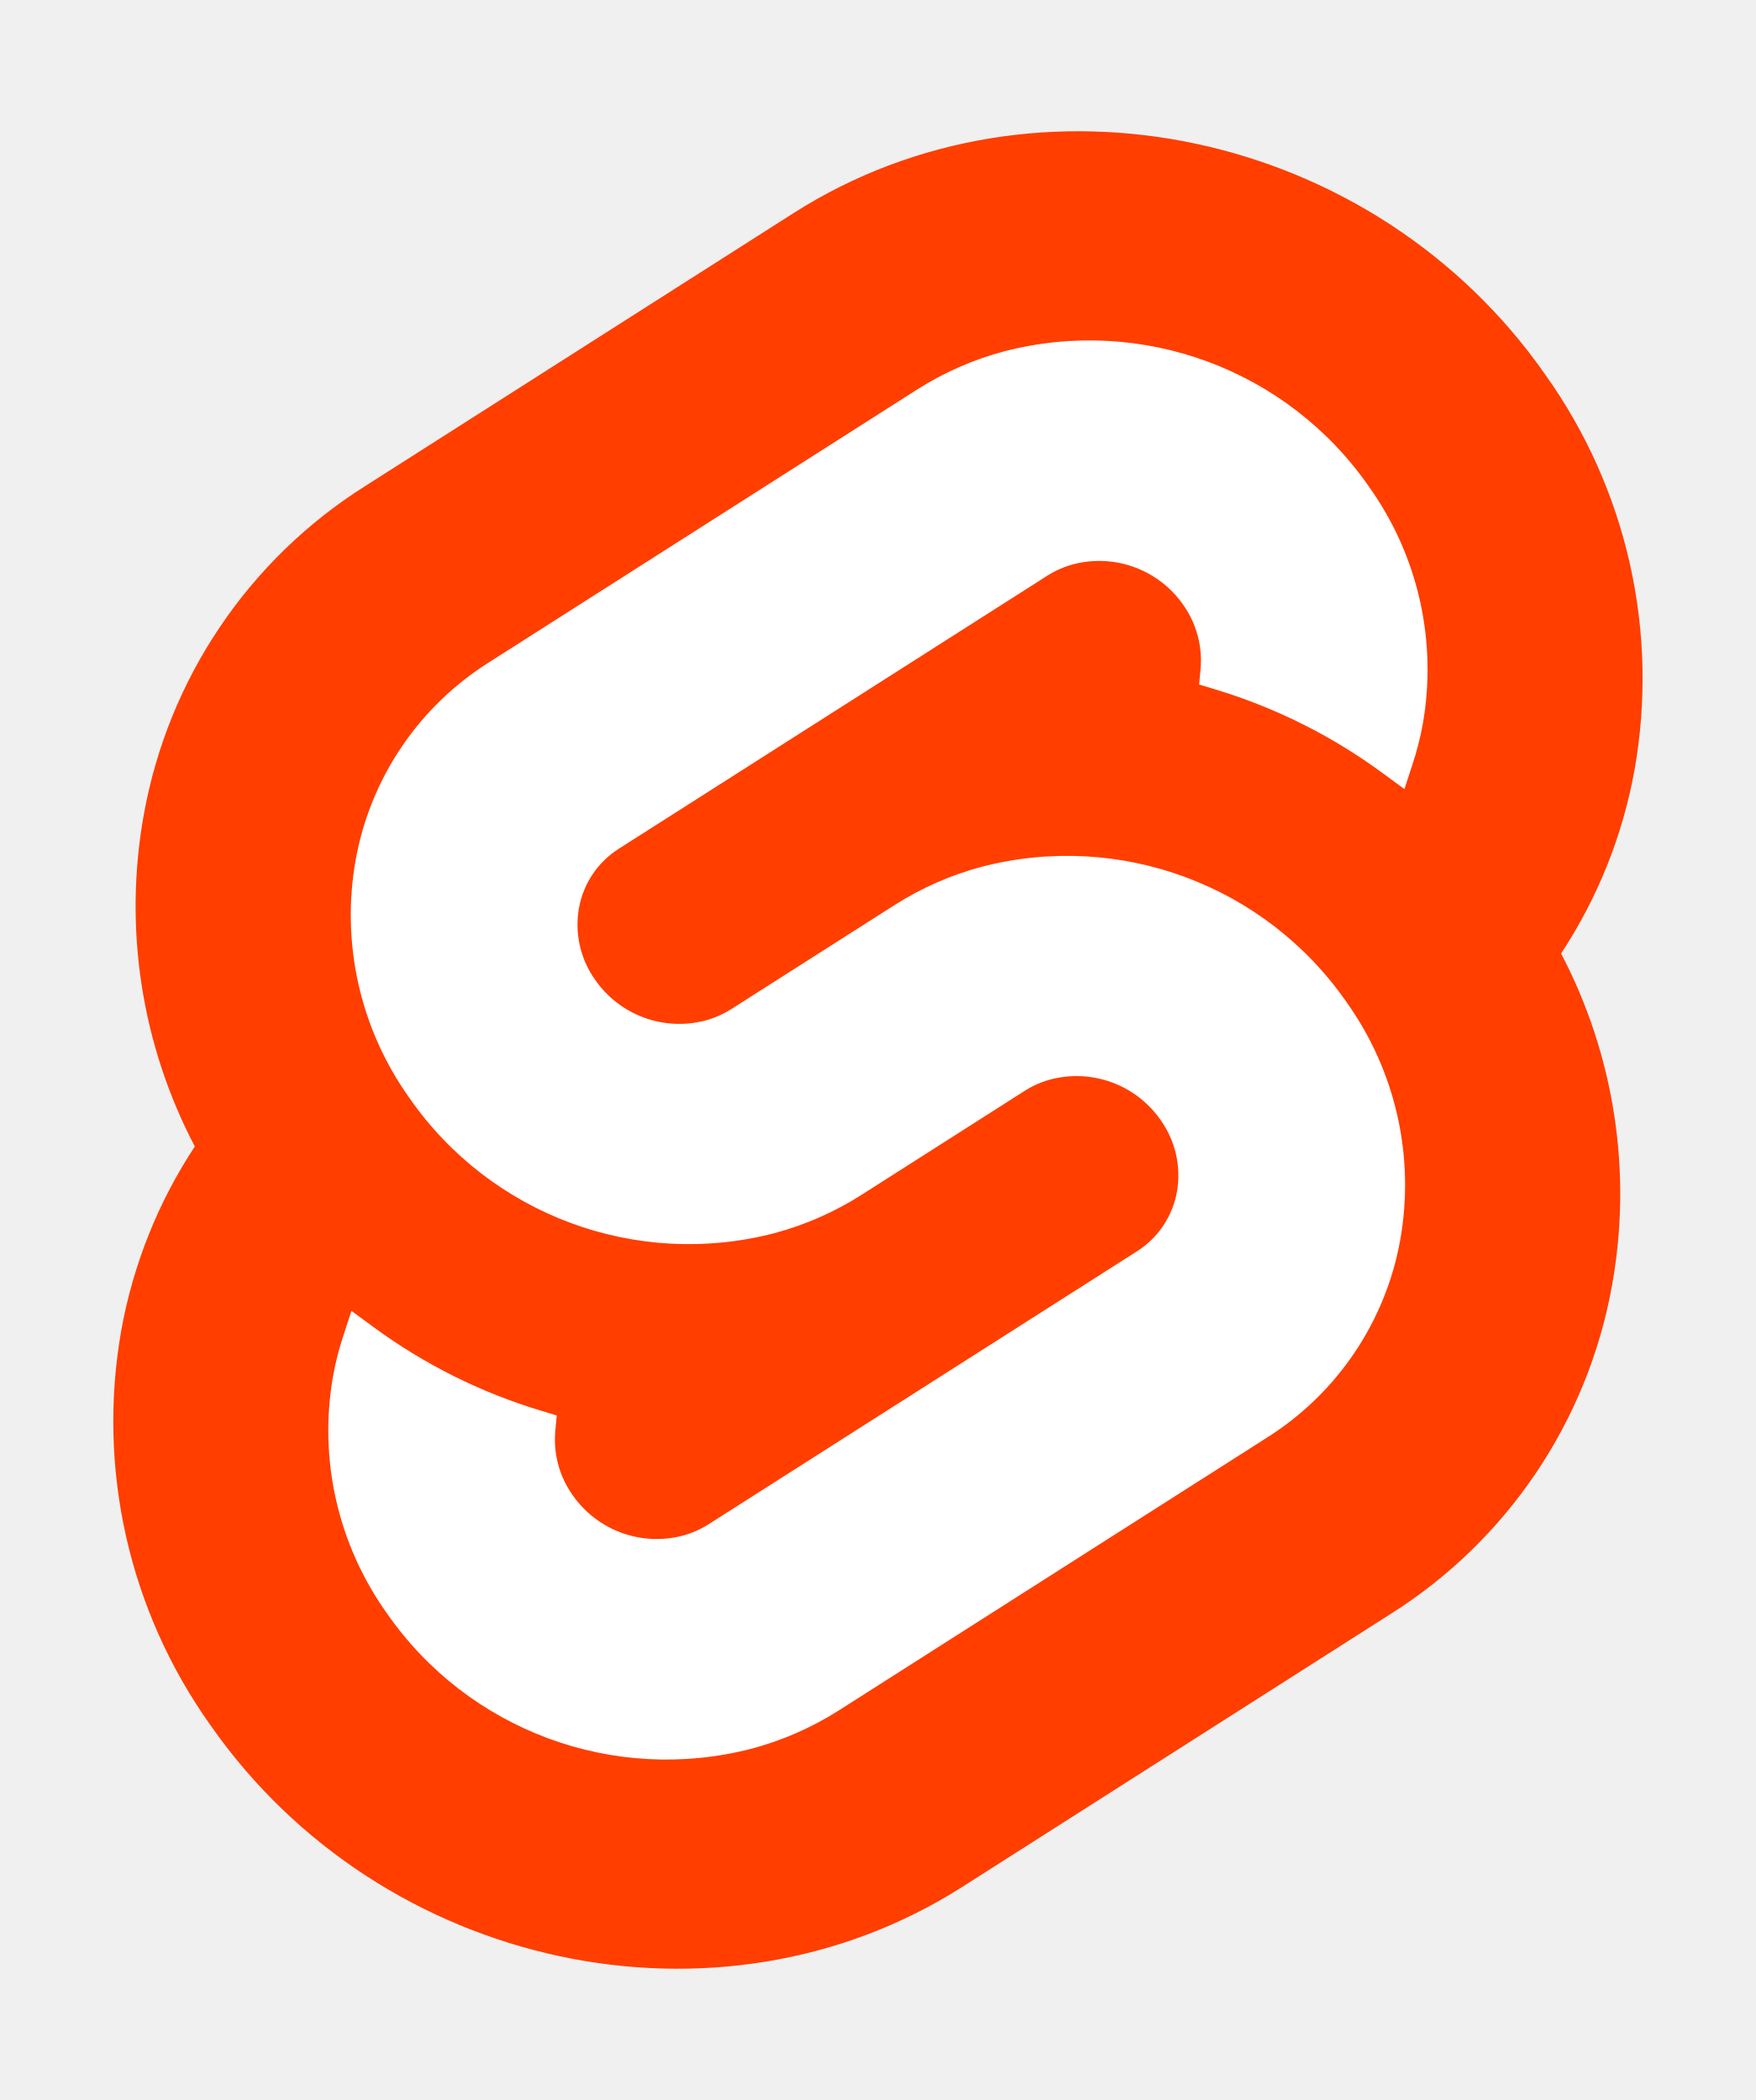
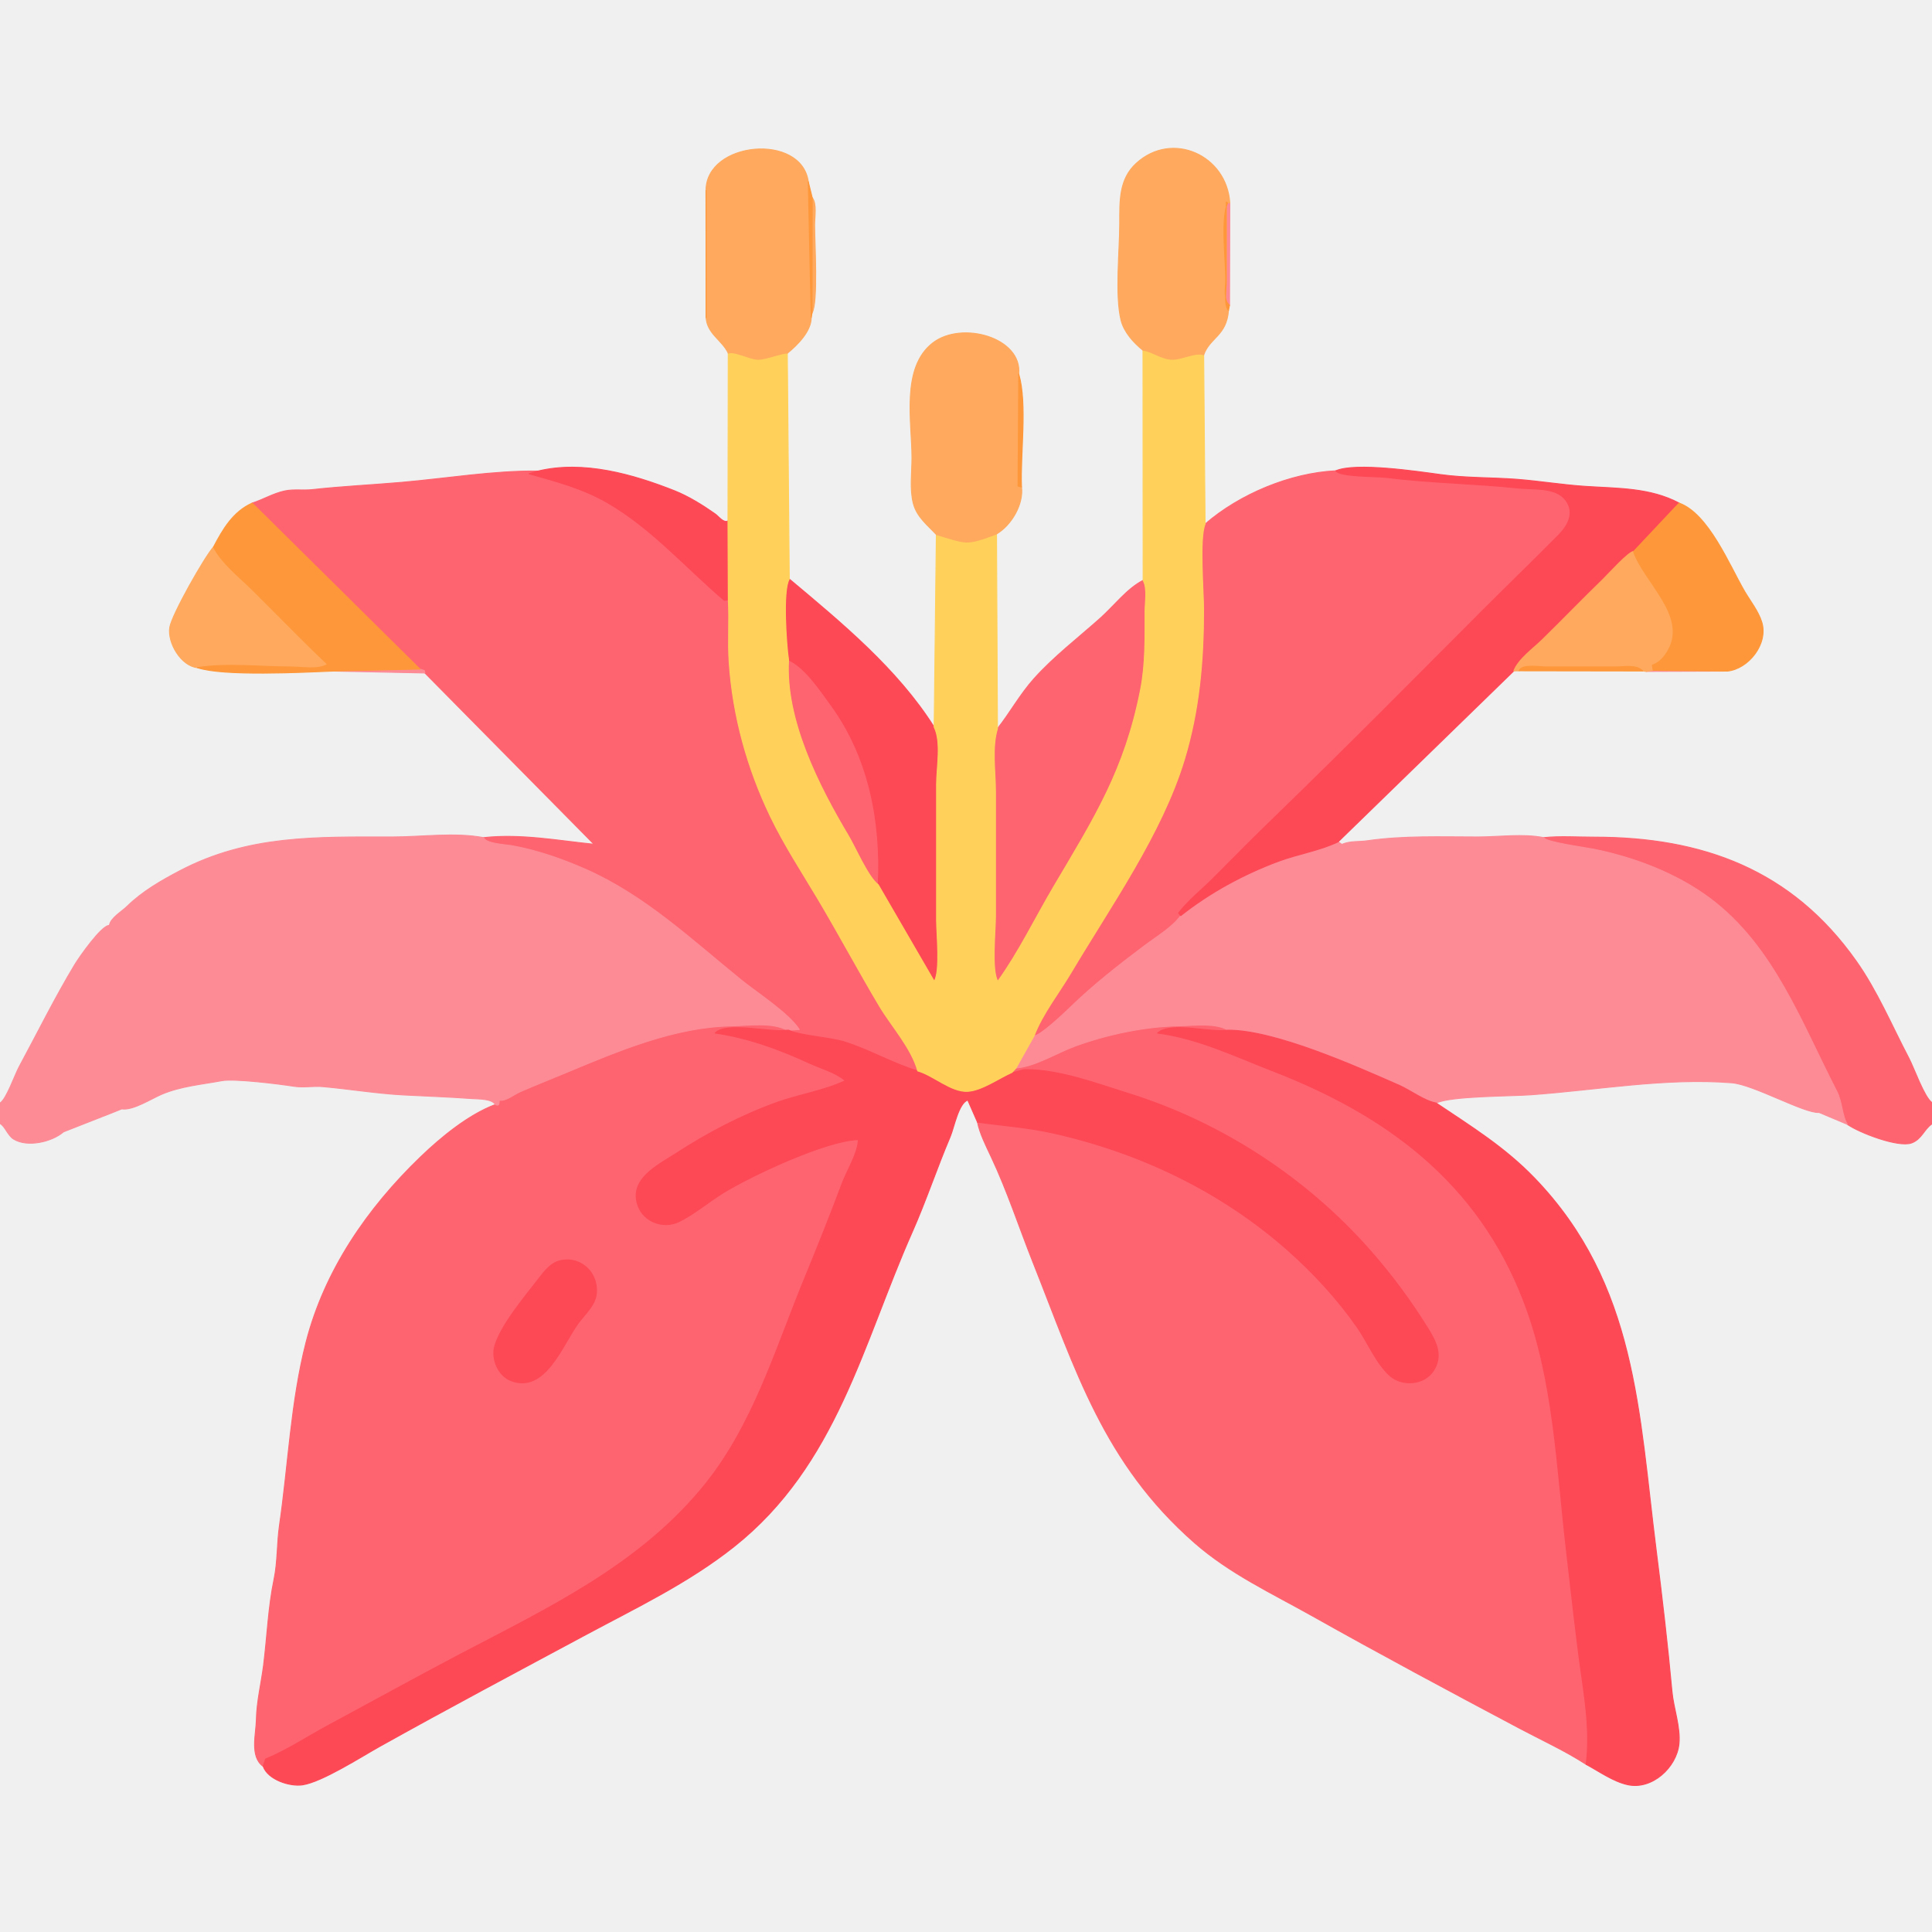
- <svg xmlns="http://www.w3.org/2000/svg" width="107" height="128" viewBox="0 0 107 128">
-   <path d="M94.157 22.819c-10.4-14.885-30.94-19.297-45.792-9.835L22.282 29.608A29.92 29.92 0 0 0 8.764 49.65a31.5 31.5 0 0 0 3.108 20.231 30 30 0 0 0-4.477 11.183 31.9 31.9 0 0 0 5.448 24.116c10.402 14.887 30.942 19.297 45.791 9.835l26.083-16.624A29.92 29.92 0 0 0 98.235 78.35a31.53 31.53 0 0 0-3.105-20.232 30 30 0 0 0 4.474-11.182 31.88 31.88 0 0 0-5.447-24.116" style="fill:#ff3e00" />
-   <path d="M45.817 106.582a20.72 20.72 0 0 1-22.237-8.243 19.17 19.17 0 0 1-3.277-14.503 18 18 0 0 1 .624-2.435l.49-1.498 1.337.981a33.6 33.6 0 0 0 10.203 5.098l.97.294-.09.968a5.85 5.85 0 0 0 1.052 3.878 6.24 6.24 0 0 0 6.695 2.485 5.8 5.8 0 0 0 1.603-.704L69.27 76.28a5.43 5.43 0 0 0 2.45-3.631 5.8 5.8 0 0 0-.987-4.371 6.24 6.24 0 0 0-6.698-2.487 5.7 5.7 0 0 0-1.6.704l-9.953 6.345a19 19 0 0 1-5.296 2.326 20.72 20.72 0 0 1-22.237-8.243 19.17 19.17 0 0 1-3.277-14.502 17.99 17.99 0 0 1 8.13-12.052l26.081-16.623a19 19 0 0 1 5.3-2.329 20.72 20.72 0 0 1 22.237 8.243 19.17 19.17 0 0 1 3.277 14.503 18 18 0 0 1-.624 2.435l-.49 1.498-1.337-.98a33.6 33.6 0 0 0-10.203-5.1l-.97-.294.09-.968a5.86 5.86 0 0 0-1.052-3.878 6.24 6.24 0 0 0-6.696-2.485 5.8 5.8 0 0 0-1.602.704L37.73 51.72a5.42 5.42 0 0 0-2.449 3.63 5.79 5.79 0 0 0 .986 4.372 6.24 6.24 0 0 0 6.698 2.486 5.8 5.8 0 0 0 1.602-.704l9.952-6.342a19 19 0 0 1 5.295-2.328 20.72 20.72 0 0 1 22.237 8.242 19.17 19.17 0 0 1 3.277 14.503 18 18 0 0 1-8.13 12.053l-26.081 16.622a19 19 0 0 1-5.3 2.328" style="fill:#fff" />
+ <svg xmlns="http://www.w3.org/2000/svg" viewBox="0 0 512 512" width="512" height="512">
+   <path d="M142.61 124.83C141.81 125.07 141 125.31 140.19 125.55C147.46 127.61 154.42 129.41 161.06 133.26C172.7 140 181.77 150.44 191.94 159.1C192.3 159.06 192.66 159.02 193.01 158.98C193.32 164.49 192.86 170.05 193.24 175.58C194.2 189.73 198.05 203.66 204.18 216.38C207.83 223.96 212.53 231.13 216.83 238.35C222.37 247.67 227.58 257.42 233.07 266.63C236.17 271.84 241.54 277.72 243.21 283.81C236.71 281.9 230.5 278.23 223.9 276.15C219.96 274.9 211.75 274.43 209.01 273.01C209.95 272.95 210.88 272.89 211.81 272.83C209 268.47 200.7 263.16 196.42 259.7C183.19 248.97 170.92 237.32 155.16 230.36C149.07 227.67 142.37 225.33 135.77 224.14C133.91 223.81 128.74 223.61 128.15 221.98C138.1 220.89 147.81 222.77 157.43 223.74C142.49 208.61 127.55 193.48 112.61 178.35C112.56 178.13 112.51 177.92 112.45 177.7C112.06 177.57 111.67 177.44 111.28 177.31C96.46 162.65 81.64 147.99 66.82 133.33C69.77 132.38 72.43 130.74 75.52 130.09C77.87 129.6 80.39 130.02 82.79 129.75C90.64 128.88 98.52 128.51 106.39 127.83C118.18 126.81 130.84 124.69 142.61 124.83ZM354 124.77C355.14 126.41 364.81 126.2 367.33 126.52C378.95 127.98 390.74 128.11 402.39 129.34C406.25 129.74 412.22 129.04 414.86 132.45C417.51 135.87 415.49 139.35 412.92 141.95C406.48 148.45 399.9 154.81 393.43 161.27C375.29 179.43 357.23 197.73 338.79 215.59C333.01 221.18 327.33 226.88 321.68 232.59C318.64 235.67 314.93 238.55 312.34 241.97C312.53 242.2 312.72 242.42 312.91 242.65C310.79 245.66 306.48 248.24 303.48 250.49C296.72 255.55 289.6 261.13 283.56 267.03C282.18 268.37 275.4 274.79 274.06 274.47C276.22 268.76 280.65 263.12 283.8 257.82C294.3 240.13 307.88 221.02 313.86 201.33C317.82 188.27 318.96 175.19 318.96 161.55C318.96 156.76 317.78 142.54 319.36 138.88C328.48 130.96 341.96 125.33 354 124.77ZM302.94 153.8C304.13 155.88 303.45 159.61 303.45 162.02C303.45 168.89 303.6 175.99 302.27 182.74C298.06 204.19 290.08 216.65 279.21 235.04C274.34 243.29 270.01 252.29 264.42 260.06C262.7 257.23 263.81 246.69 263.81 242.91C263.81 231.84 263.81 220.78 263.81 209.71C263.81 204.5 262.79 198.09 264.34 193.08C267.72 188.8 270.3 184.01 274.03 179.85C279.28 173.99 285.8 169 291.66 163.76C295.16 160.63 298.76 155.9 302.94 153.8ZM208.98 174.87C213.4 176.89 217.4 182.97 220.2 186.81C230.26 200.59 233.57 217.65 232.74 234.46C230.07 232.5 226.75 224.7 224.83 221.48C216.96 208.29 208.02 190.69 208.98 174.87ZM409.09 221.98C413.47 221.52 418.05 221.85 422.46 221.85C451.21 221.85 474.81 230.48 491.9 254.67C497.54 262.65 501.39 271.88 505.87 280.41C507.23 283 509.92 290.66 511.92 292.15C511.92 294.06 511.92 295.97 511.92 297.89C509.92 299.25 509.26 301.93 506.57 302.9C503.04 304.17 492.63 300.14 489.57 297.96C488.14 295.76 488.24 292.06 486.77 289.22C477.45 271.16 470.05 250.69 453.19 238.1C444.29 231.45 433.24 227.27 422.44 225.06C420.14 224.59 409.55 223.19 409.09 221.98ZM208.54 273.02C204.2 273.73 192.46 270.63 189.53 273.77C198.28 275.03 206.57 278.08 214.54 281.76C217.65 283.19 221.41 284.15 224.02 286.39C218.52 289.01 211.74 290.06 205.94 292.14C196.6 295.5 187.5 300.25 179.19 305.66C174.41 308.76 166.44 312.5 169.14 319.66C170.75 323.92 175.96 325.7 179.96 323.73C183.99 321.75 187.73 318.55 191.56 316.18C199 311.57 219.12 302.15 227.48 302.02C227.29 305.82 224.52 310.04 223.18 313.62C220.02 322.06 216.66 330.45 213.23 338.78C205.32 357.99 199.44 378.37 185.85 394.62C168.79 415.02 145.43 426.11 122.36 438.2C110.55 444.39 98.87 450.87 87.11 457.19C81.6 460.15 76.16 463.78 70.37 466.17C70.17 466.81 69.96 467.46 69.76 468.11C66.13 465.54 67.88 459.49 67.94 455.74C68.02 450.93 69.26 446 69.86 441.22C70.8 433.69 71.08 425.91 72.63 418.48C73.59 413.84 73.39 408.89 74.07 404.21C76.41 388.13 77.07 371.43 81.11 355.69C85.99 336.69 97.3 320.24 111.4 306.65C116.82 301.42 124.17 295.37 131.27 292.72C132.34 293.15 132.19 292.64 132.33 291.54C133.93 291.95 136.3 289.98 137.92 289.29C142.02 287.51 146.17 285.87 150.29 284.15C163.92 278.47 178.79 272.15 193.81 271.88C198.11 271.81 204.75 270.81 208.54 273.02ZM325.44 273.01C320.85 273.78 310.23 270.59 306.79 273.77C317.57 275.2 327.35 279.95 337.37 283.83C367.61 295.55 391.6 313.3 403.73 344.61C411.84 365.52 412.55 389.1 415.16 411.24C416.46 422.33 417.63 433.5 419.21 444.55C420.33 452.4 421.32 459.79 420.35 467.58C414.71 463.93 408.5 461.1 402.62 457.98C384.25 448.23 365.82 438.38 347.72 428.2C337.06 422.21 325.97 417.08 316.6 408.88C292.45 387.73 285.1 363.06 273.81 334.68C270.11 325.37 266.96 315.67 262.69 306.61C261.36 303.79 259.65 300.41 259.04 297.38C265.61 298.31 272.37 298.77 278.89 300.23C301.93 305.36 323.51 315.61 341.28 331.32C348.11 337.36 354.46 344.27 359.68 351.74C362.41 355.66 364.77 361.42 368.35 364.58C371.62 367.46 377.42 367.03 379.87 363.26C382.54 359.16 380.52 355.44 378.27 351.82C373.84 344.68 368.89 338.01 363.35 331.68C346.31 312.21 323.68 297.47 299.07 289.79C290.59 287.15 280.93 283.48 271.9 283.46C270.52 283.46 269.6 284.18 268.22 284.18C268.57 283.8 268.91 283.42 269.25 283.04C274.63 282.54 279.9 279.06 284.98 277.21C293.49 274.11 303.5 272 312.58 271.86C316.34 271.8 322.17 270.99 325.44 273.01ZM148.59 334.07C145.98 334.62 144.26 336.92 142.74 338.9C139.17 343.55 132.74 351.12 131.13 356.67C130.13 360.14 132.02 364.61 135.5 365.91C144.5 369.29 149.05 356.43 153.18 350.74C154.77 348.55 157.44 346.18 157.94 343.42C158.96 337.84 154.31 332.87 148.59 334.07Z" fill="#fe646f" fill-rule="evenodd" stroke="#fe646f" stroke-width="0.25" stroke-linejoin="round" />
+   <path d="M325.31 53.77C325.51 53.77 325.71 53.77 325.91 53.77C325.89 62.81 325.87 71.85 325.84 80.89C324.13 79.61 324.84 76.27 324.84 74.11C324.84 68.89 323.5 58.21 325.31 53.77ZM111.28 177.31C111.67 177.44 112.06 177.57 112.45 177.7C112.51 177.92 112.56 178.13 112.61 178.35C104.53 178.18 96.45 178.01 88.37 177.84C96.01 177.67 103.64 177.49 111.28 177.31ZM436.25 177.93C436.88 177.84 437.5 177.74 438.12 177.65C444.67 177.72 451.21 177.78 457.76 177.85C450.59 177.88 443.42 177.9 436.25 177.93ZM128.15 221.98C128.74 223.61 133.91 223.81 135.77 224.14C142.37 225.33 149.07 227.67 155.16 230.36C170.92 237.32 183.19 248.97 196.42 259.7C200.7 263.16 209 268.47 211.81 272.83C210.88 272.89 209.95 272.95 209.01 273.01C208.86 273.02 208.7 273.02 208.54 273.02C204.75 270.81 198.11 271.81 193.81 271.88C178.79 272.15 163.92 278.47 150.29 284.15C146.17 285.87 142.02 287.51 137.92 289.29C136.3 289.98 133.93 291.95 132.33 291.54C132.19 292.64 132.34 293.15 131.27 292.72C130.37 291.13 126.76 291.26 125.08 291.14C119 290.69 112.93 290.49 106.84 290.17C99.69 289.78 92.68 288.61 85.57 287.97C83.04 287.74 80.44 288.29 77.85 287.87C74.13 287.28 62.11 285.78 58.82 286.39C53.39 287.4 47.98 287.83 42.86 289.99C40.14 291.14 35.23 294.34 32.26 293.87C31.48 294.19 30.7 294.5 29.93 294.81C25.56 296.52 21.2 298.24 16.83 299.95C13.8 302.58 7.31 304.13 3.64 301.89C2.05 300.92 1.4 298.58 0.08 297.78C0.08 295.94 0.08 294.1 0.08 292.26C1.73 291.2 3.96 284.74 5.09 282.67C9.92 273.74 14.49 264.46 19.77 255.69C20.96 253.7 26.99 245.07 28.99 245.25C29.26 243.28 32.21 241.63 33.74 240.13C37.72 236.22 42.83 233.29 47.74 230.72C65.79 221.28 83.69 221.8 104.04 221.8C111.7 221.8 120.66 220.53 128.15 221.98ZM409.09 221.98C409.55 223.19 420.14 224.59 422.44 225.06C433.24 227.27 444.29 231.45 453.19 238.1C470.05 250.69 477.45 271.16 486.77 289.22C488.24 292.06 488.14 295.76 489.57 297.96C487.07 296.91 484.57 295.86 482.07 294.81C478.29 295.15 464.7 287.4 458.93 286.95C441.3 285.56 423.27 288.88 405.63 290.14C400.24 290.53 384.46 290.43 380.61 292.31C377.56 291.81 373.74 288.91 370.74 287.59C359.13 282.49 337.8 272.97 325.44 273.01C322.17 270.99 316.34 271.8 312.58 271.86C303.5 272 293.49 274.11 284.98 277.21C279.9 279.06 274.63 282.54 269.25 283.04C270.85 280.18 272.45 277.32 274.06 274.47C275.4 274.79 282.18 268.37 283.56 267.03C289.6 261.13 296.72 255.55 303.48 250.49C306.48 248.24 310.79 245.66 312.91 242.65C320.63 236.53 329.62 231.66 338.82 228.24C344.02 226.31 349.74 225.43 354.63 223.08C354.95 223.31 355.27 223.54 355.59 223.77C357.93 222.79 359.97 223.15 362.39 222.8C372.05 221.41 381.81 221.8 391.6 221.8C397.16 221.8 403.69 220.87 409.09 221.98Z" fill="#fc8b96" fill-rule="evenodd" stroke="#fc8b96" stroke-width="0.25" stroke-linejoin="round" />
+   <path d="M192.92 138.05C192.95 145.03 192.98 152 193.01 158.98C192.66 159.02 192.3 159.06 191.94 159.1C181.77 150.44 172.7 140 161.06 133.26C154.42 129.41 147.46 127.61 140.19 125.55C141 125.31 141.81 125.07 142.61 124.83C154.63 121.93 167.86 125.73 178.79 130.07C182.5 131.55 186.23 133.88 189.49 136.17C190.47 136.85 191.75 138.71 192.92 138.05ZM444.99 133.32C440.96 137.61 436.93 141.89 432.9 146.17C431.73 146.05 426.16 152.22 424.87 153.47C419.42 158.76 414.15 164.23 408.72 169.54C406.28 171.93 402.44 174.62 401.18 177.79C385.67 192.89 370.15 207.98 354.63 223.08C349.74 225.43 344.02 226.31 338.82 228.24C329.62 231.66 320.63 236.53 312.91 242.65C312.72 242.42 312.53 242.2 312.34 241.97C314.93 238.55 318.64 235.67 321.68 232.59C327.33 226.88 333.01 221.18 338.79 215.59C357.23 197.73 375.29 179.43 393.43 161.27C399.9 154.81 406.48 148.45 412.92 141.95C415.49 139.35 417.51 135.87 414.86 132.45C412.22 129.04 406.25 129.74 402.39 129.34C390.74 128.11 378.95 127.98 367.33 126.52C364.81 126.2 355.14 126.41 354 124.77C359.22 122.47 375.71 124.94 381.78 125.77C388.38 126.68 395.24 126.51 401.88 127.01C407.97 127.48 414.05 128.49 420.14 128.89C428.83 129.46 437.26 129.23 444.99 133.32ZM209.17 153.45C223.05 165.08 237.89 177.34 247.56 192.69C249.54 196.59 248.2 203.54 248.2 207.84C248.2 219.84 248.2 231.84 248.2 243.84C248.2 247.42 249.25 257.39 247.58 260.05C242.63 251.52 237.69 242.99 232.74 234.46C233.57 217.65 230.26 200.59 220.2 186.81C217.4 182.97 213.4 176.89 208.98 174.87C208.38 171.05 207.36 156.31 209.17 153.45ZM208.54 273.02C208.7 273.02 208.86 273.02 209.01 273.01C211.75 274.43 219.96 274.9 223.9 276.15C230.5 278.23 236.71 281.9 243.21 283.81C247.33 284.95 252.05 289.45 256.43 289.22C260.16 289.02 264.81 285.68 268.22 284.18C269.6 284.18 270.52 283.46 271.9 283.46C280.93 283.48 290.59 287.15 299.07 289.79C323.68 297.47 346.31 312.21 363.35 331.68C368.89 338.01 373.84 344.68 378.27 351.82C380.52 355.44 382.54 359.16 379.87 363.26C377.42 367.03 371.62 367.46 368.35 364.58C364.77 361.42 362.41 355.66 359.68 351.74C354.46 344.27 348.11 337.36 341.28 331.32C323.51 315.61 301.93 305.36 278.89 300.23C272.37 298.77 265.61 298.31 259.04 297.38C258.18 295.43 257.32 293.48 256.47 291.53C254 292.38 252.84 298.82 251.83 301.21C248.29 309.53 245.41 318.24 241.74 326.52C228.6 356.14 221.75 388.25 194.54 409.86C182.42 419.48 168.69 426 155.22 433.23C137.01 443 118.66 452.76 100.65 462.81C95.7 465.58 85.35 472.22 80.2 473C76.8 473.52 71.01 471.63 69.76 468.11C69.96 467.46 70.17 466.81 70.37 466.17C76.16 463.78 81.6 460.15 87.11 457.19C98.87 450.87 110.55 444.39 122.36 438.2C145.43 426.11 168.79 415.02 185.85 394.62C199.44 378.37 205.32 357.99 213.23 338.78C216.66 330.45 220.02 322.06 223.18 313.62C224.52 310.04 227.29 305.82 227.48 302.02C219.12 302.15 199 311.57 191.56 316.18C187.73 318.55 183.99 321.75 179.96 323.73C175.96 325.7 170.75 323.92 169.14 319.66C166.44 312.5 174.41 308.76 179.19 305.66C187.5 300.25 196.6 295.5 205.94 292.14C211.74 290.06 218.52 289.01 224.02 286.39C221.41 284.15 217.65 283.19 214.54 281.76C206.57 278.08 198.28 275.03 189.53 273.77C192.46 270.63 204.2 273.73 208.54 273.02ZM325.44 273.01C337.8 272.97 359.13 282.49 370.74 287.59C373.74 288.91 377.56 291.81 380.61 292.31C389.86 298.52 398.78 304.01 406.68 312.22C433.78 340.39 434.27 374.3 438.9 410.76C440.48 423.24 441.94 435.75 443.09 448.26C443.5 452.69 445.41 457.76 444.94 462.2C444.29 468.36 437.82 474.39 431.34 472.96C427.49 472.11 423.75 469.41 420.35 467.58C421.32 459.79 420.33 452.4 419.21 444.55C417.63 433.5 416.46 422.33 415.16 411.24C412.55 389.1 411.84 365.52 403.73 344.61C391.6 313.3 367.61 295.55 337.37 283.83C327.35 279.95 317.57 275.2 306.79 273.77C310.23 270.59 320.85 273.78 325.44 273.01ZM148.59 334.07C154.31 332.87 158.96 337.84 157.94 343.42C157.44 346.18 154.77 348.55 153.18 350.74C149.05 356.43 144.5 369.29 135.5 365.91C132.02 364.61 130.13 360.14 131.13 356.67C132.74 351.12 139.17 343.55 142.74 338.9C144.26 336.92 145.98 334.62 148.59 334.07Z" fill="#fd4856" fill-rule="evenodd" stroke="#fd4856" stroke-width="0.25" stroke-linejoin="round" />
+   <path d="M302.9 92.82C305.5 93.13 307.64 95.13 310.69 95.22C313.07 95.28 317.12 93.16 318.99 94.05C319.11 108.99 319.24 123.94 319.36 138.88C317.78 142.54 318.96 156.76 318.96 161.55C318.96 175.19 317.82 188.27 313.86 201.33C307.88 221.02 294.3 240.13 283.8 257.82C280.65 263.12 276.22 268.76 274.06 274.47C272.45 277.32 270.85 280.18 269.25 283.04C268.91 283.42 268.57 283.8 268.22 284.18C264.81 285.68 260.16 289.02 256.43 289.22C252.05 289.45 247.33 284.95 243.21 283.81C241.54 277.72 236.17 271.84 233.07 266.63C227.58 257.42 222.37 247.67 216.83 238.35C212.53 231.13 207.83 223.96 204.18 216.38C198.05 203.66 194.2 189.73 193.24 175.58C192.86 170.05 193.32 164.49 193.01 158.98C192.98 152 192.95 145.03 192.92 138.05C192.95 123.23 192.97 108.41 192.99 93.59C194.65 92.94 198.65 95.15 200.81 95.22C202.9 95.28 207.84 93.3 208.65 93.62C208.82 113.56 208.99 133.5 209.17 153.45C207.36 156.31 208.38 171.05 208.98 174.87C208.02 190.69 216.96 208.29 224.83 221.48C226.75 224.7 230.07 232.5 232.74 234.46C237.69 242.99 242.63 251.52 247.58 260.05C249.25 257.39 248.2 247.42 248.2 243.84C248.2 231.84 248.2 219.84 248.2 207.84C248.2 203.54 249.54 196.59 247.56 192.69C247.75 175.68 247.94 158.67 248.14 141.66C256.38 144.07 255.84 144.58 264.09 141.51C264.17 158.7 264.26 175.89 264.34 193.08C262.79 198.09 263.81 204.5 263.81 209.71C263.81 220.78 263.81 231.84 263.81 242.91C263.81 246.69 262.7 257.23 264.42 260.06C270.01 252.29 274.34 243.29 279.21 235.04C290.08 216.65 298.06 204.19 302.27 182.74C303.6 175.99 303.45 168.89 303.45 162.02C303.45 159.61 304.13 155.88 302.94 153.8C302.93 133.48 302.92 113.15 302.9 92.82Z" fill="#ffd15b" fill-rule="evenodd" stroke="#ffd15b" stroke-width="0.25" stroke-linejoin="round" />
+   <path d="M214.2 48.15C214.46 60.16 214.72 72.16 214.98 84.16C215.02 87.79 211.21 91.55 208.65 93.62C207.84 93.3 202.9 95.28 200.81 95.22C198.65 95.15 194.65 92.94 192.99 93.59C191.38 90.13 187.41 88.49 187.12 84.16C187.11 72.94 187.11 61.72 187.1 50.5C187.09 37.45 212.41 35.14 214.2 48.15ZM325.91 53.77C325.71 53.77 325.51 53.77 325.31 53.77C325.2 53.69 325.08 53.62 324.97 53.54C324.97 60.55 324.97 67.57 324.97 74.58C324.97 76.73 324.27 80.73 325.56 82.27C325.05 89.02 320.59 89.47 318.99 94.05C317.12 93.16 313.07 95.28 310.69 95.22C307.64 95.13 305.5 93.13 302.9 92.82C300.42 90.83 297.88 88.03 297.09 84.87C295.45 78.3 296.74 66.28 296.74 59.15C296.74 53.37 296.5 47.52 301.1 43.3C310.66 34.53 325.13 41.18 325.91 53.77ZM215.24 52.37C216.53 54 215.88 57.51 215.88 59.62C215.88 63.96 216.87 80.16 215.2 82.94C215.21 72.75 215.23 62.56 215.24 52.37ZM269.98 99.11C269.92 109.01 269.86 118.92 269.79 128.82C270.1 128.9 270.4 128.97 270.71 129.05C271.3 133.64 268.03 139.18 264.09 141.51C255.84 144.58 256.38 144.07 248.14 141.66C245.8 139.13 243.02 137.06 242.06 133.48C241.06 129.77 241.68 125.15 241.68 121.34C241.68 111.82 238.71 97.43 247.21 90.87C254.86 84.96 270.9 89.43 269.98 99.11ZM56.58 144.96C58.86 149.36 63.36 152.8 66.93 156.34C73.56 162.9 80.04 169.62 86.8 176.04C84.49 177.61 79.78 176.75 76.92 176.75C68.98 176.75 60.14 175.68 52.32 176.94C48 176.52 44.31 170.33 45 166.22C45.59 162.78 54.23 147.56 56.58 144.96ZM432.9 146.17C435.64 154.14 447.18 163.07 442.19 172.18C441.17 174.04 439.91 175.55 437.89 176.28C437.97 176.74 438.04 177.19 438.12 177.65C437.5 177.74 436.88 177.84 436.25 177.93C435.94 177.9 435.63 177.86 435.32 177.82C433.69 176.05 430.39 176.75 428.07 176.75C421.99 176.75 415.91 176.75 409.83 176.75C407.89 176.75 403.27 175.9 402.59 177.77C402.12 177.78 401.65 177.78 401.18 177.79C402.44 174.62 406.28 171.93 408.72 169.54C414.15 164.23 419.42 158.76 424.87 153.47C426.16 152.22 431.73 146.05 432.9 146.17Z" fill="#fea95d" fill-rule="evenodd" stroke="#fea95d" stroke-width="0.25" stroke-linejoin="round" />
+   <path d="M214.2 48.15C214.55 49.56 214.89 50.96 215.24 52.37C215.23 62.56 215.21 72.75 215.2 82.94C215.13 83.35 215.05 83.75 214.98 84.16C214.72 72.16 214.46 60.16 214.2 48.15ZM187.1 50.5C187.11 61.72 187.11 72.94 187.12 84.16C187.11 72.94 187.11 61.72 187.1 50.5ZM325.31 53.77C323.5 58.21 324.84 68.89 324.84 74.11C324.84 76.27 324.13 79.61 325.84 80.89C325.75 81.35 325.65 81.81 325.56 82.27C324.27 80.73 324.97 76.73 324.97 74.58C324.97 67.57 324.97 60.55 324.97 53.54C325.08 53.62 325.2 53.69 325.31 53.77ZM269.98 99.11C272.3 107.1 270.36 120.34 270.71 129.05C270.4 128.97 270.1 128.9 269.79 128.82C269.86 118.92 269.92 109.01 269.98 99.11ZM66.82 133.33C81.64 147.99 96.46 162.65 111.28 177.31C103.64 177.49 96.01 177.67 88.37 177.84C80.28 178.17 59.14 179.27 52.32 176.94C60.14 175.68 68.98 176.75 76.92 176.75C79.78 176.75 84.49 177.61 86.8 176.04C80.04 169.62 73.56 162.9 66.93 156.34C63.36 152.8 58.86 149.36 56.58 144.96C59.03 140.29 61.74 135.6 66.82 133.33ZM444.99 133.32C452.77 136.13 458.32 149.78 462.27 156.59C463.84 159.29 466.01 161.96 466.91 164.94C468.63 170.65 463.34 177.3 457.76 177.85C451.21 177.78 444.67 177.72 438.12 177.65C438.04 177.19 437.97 176.74 437.89 176.28C439.91 175.55 441.17 174.04 442.19 172.18C447.18 163.07 435.64 154.14 432.9 146.17C436.93 141.89 440.96 137.61 444.99 133.32ZM435.32 177.82C424.41 177.81 413.5 177.79 402.59 177.77C403.27 175.9 407.89 176.75 409.83 176.75C415.91 176.75 421.99 176.75 428.07 176.75C430.39 176.75 433.69 176.05 435.32 177.82Z" fill="#fe9739" fill-rule="evenodd" stroke="#fe9739" stroke-width="0.25" stroke-linejoin="round" />
</svg>
